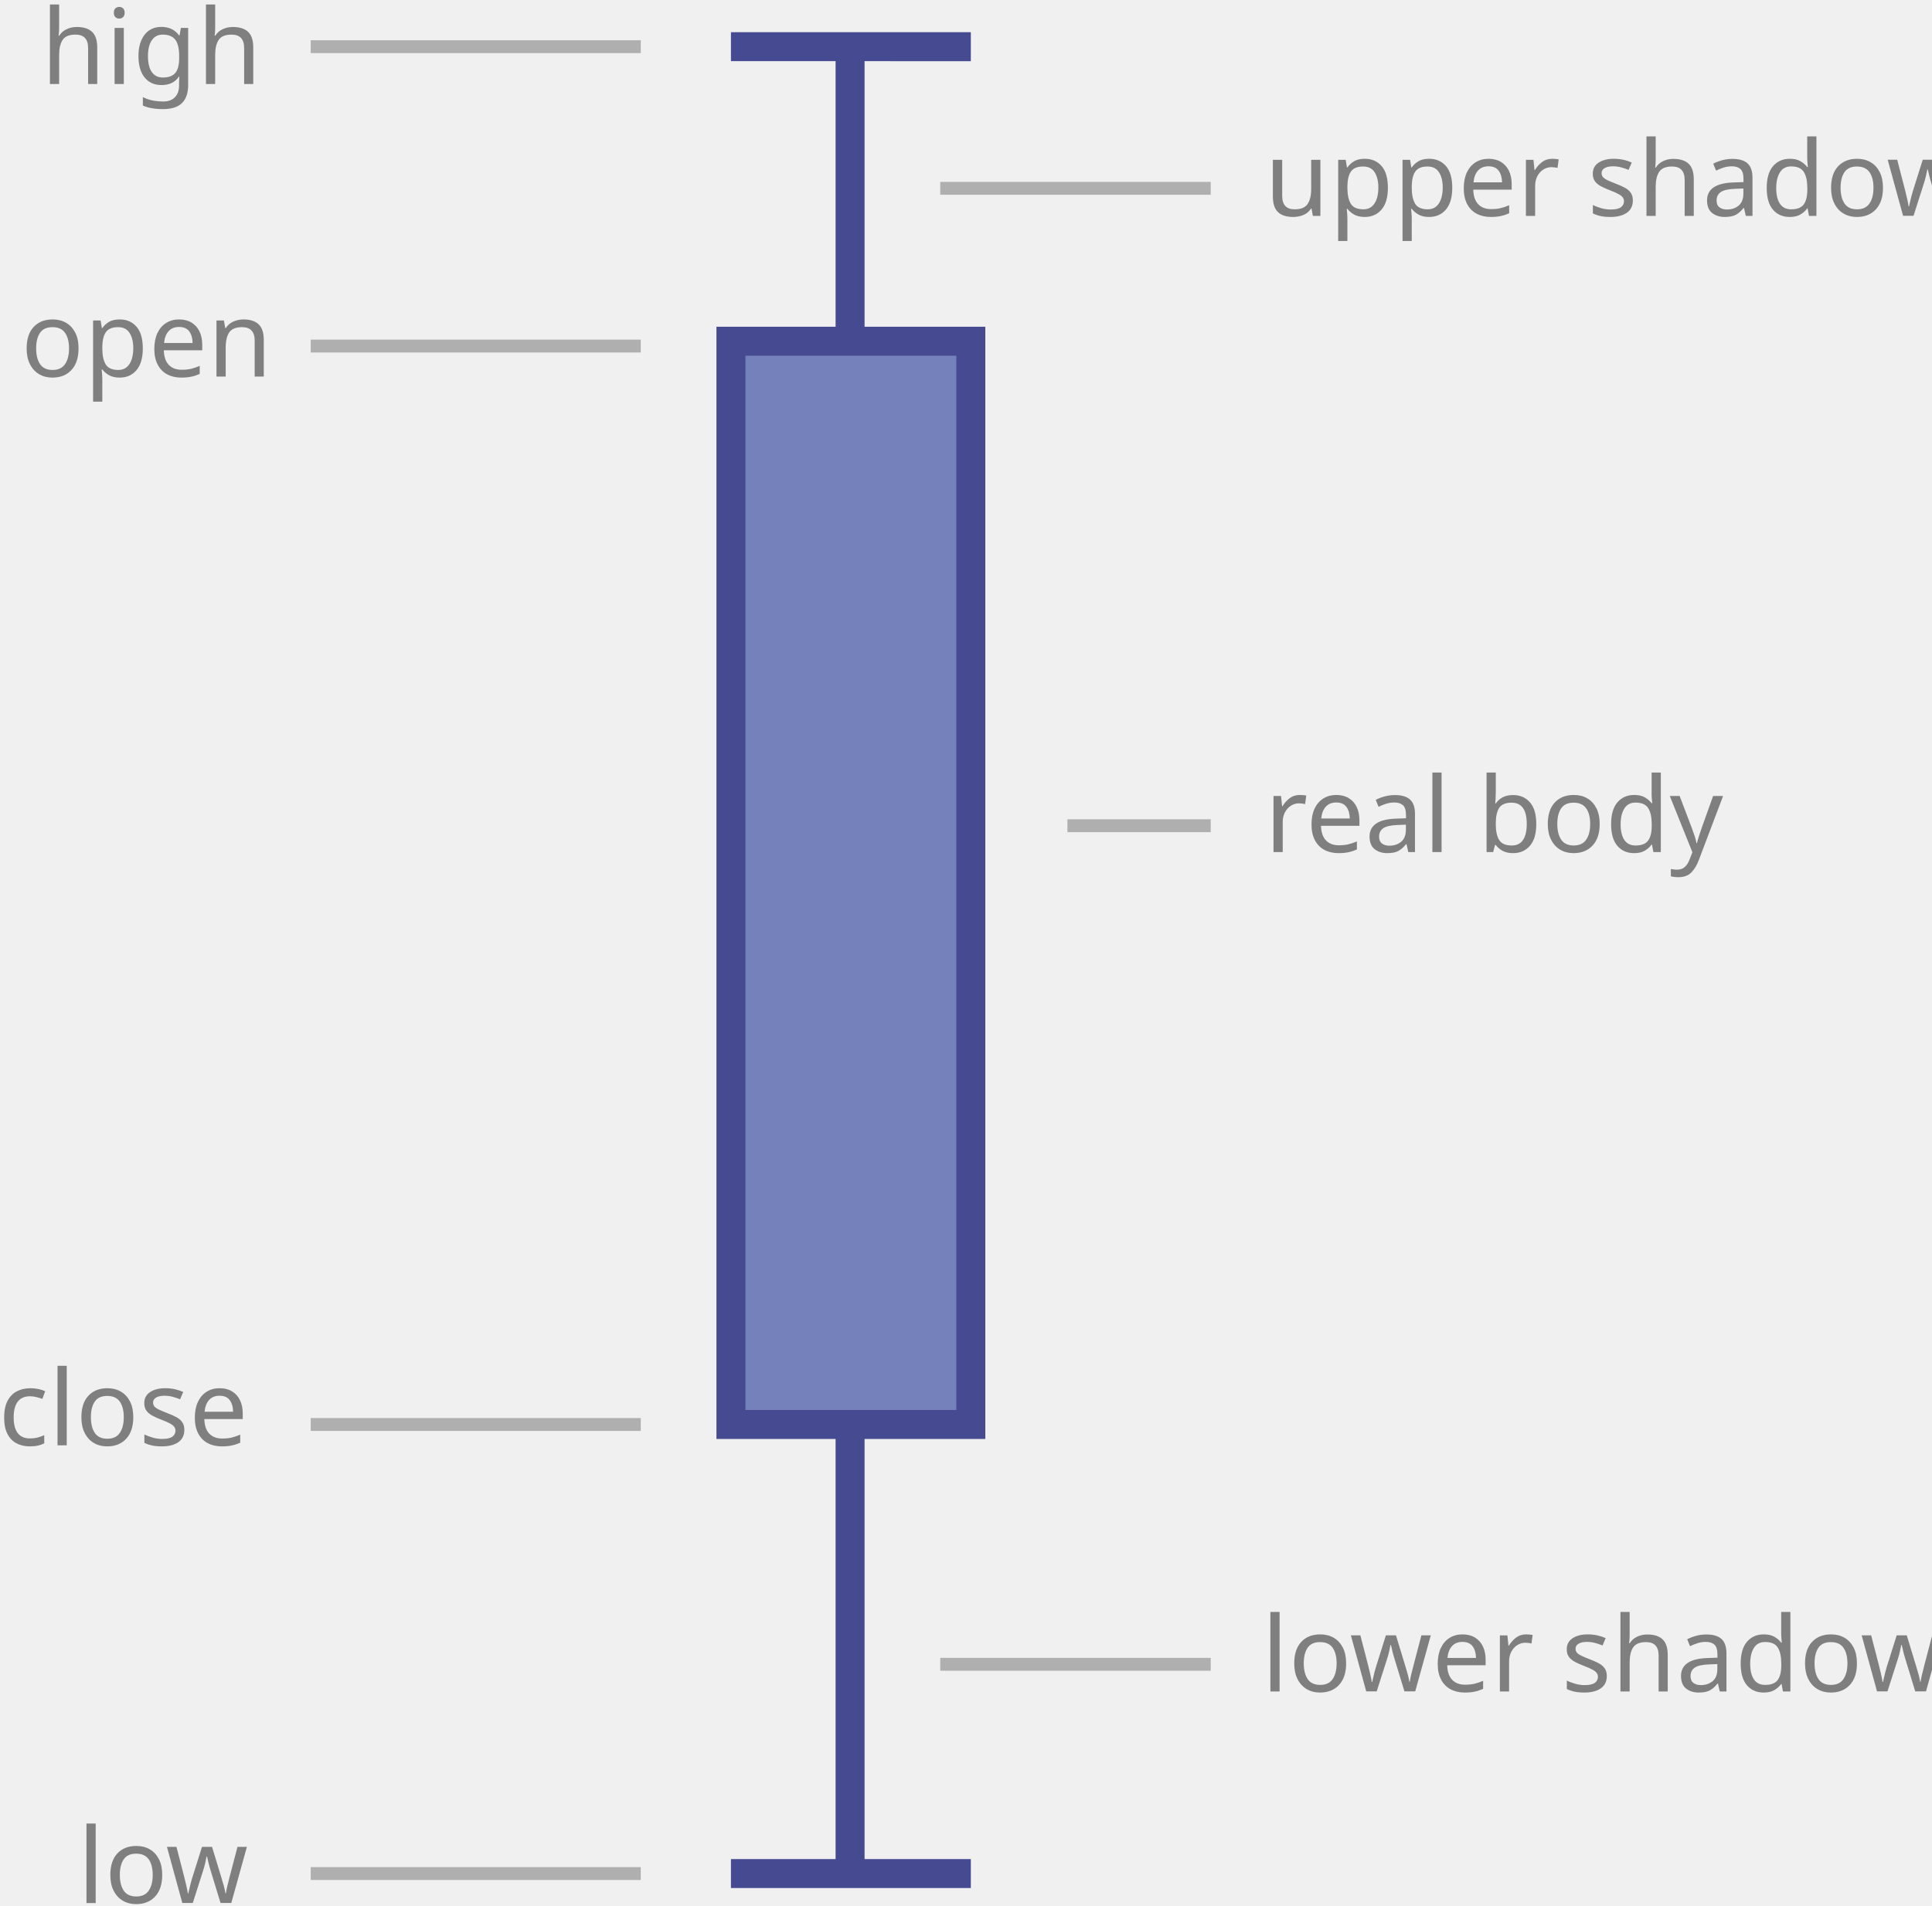
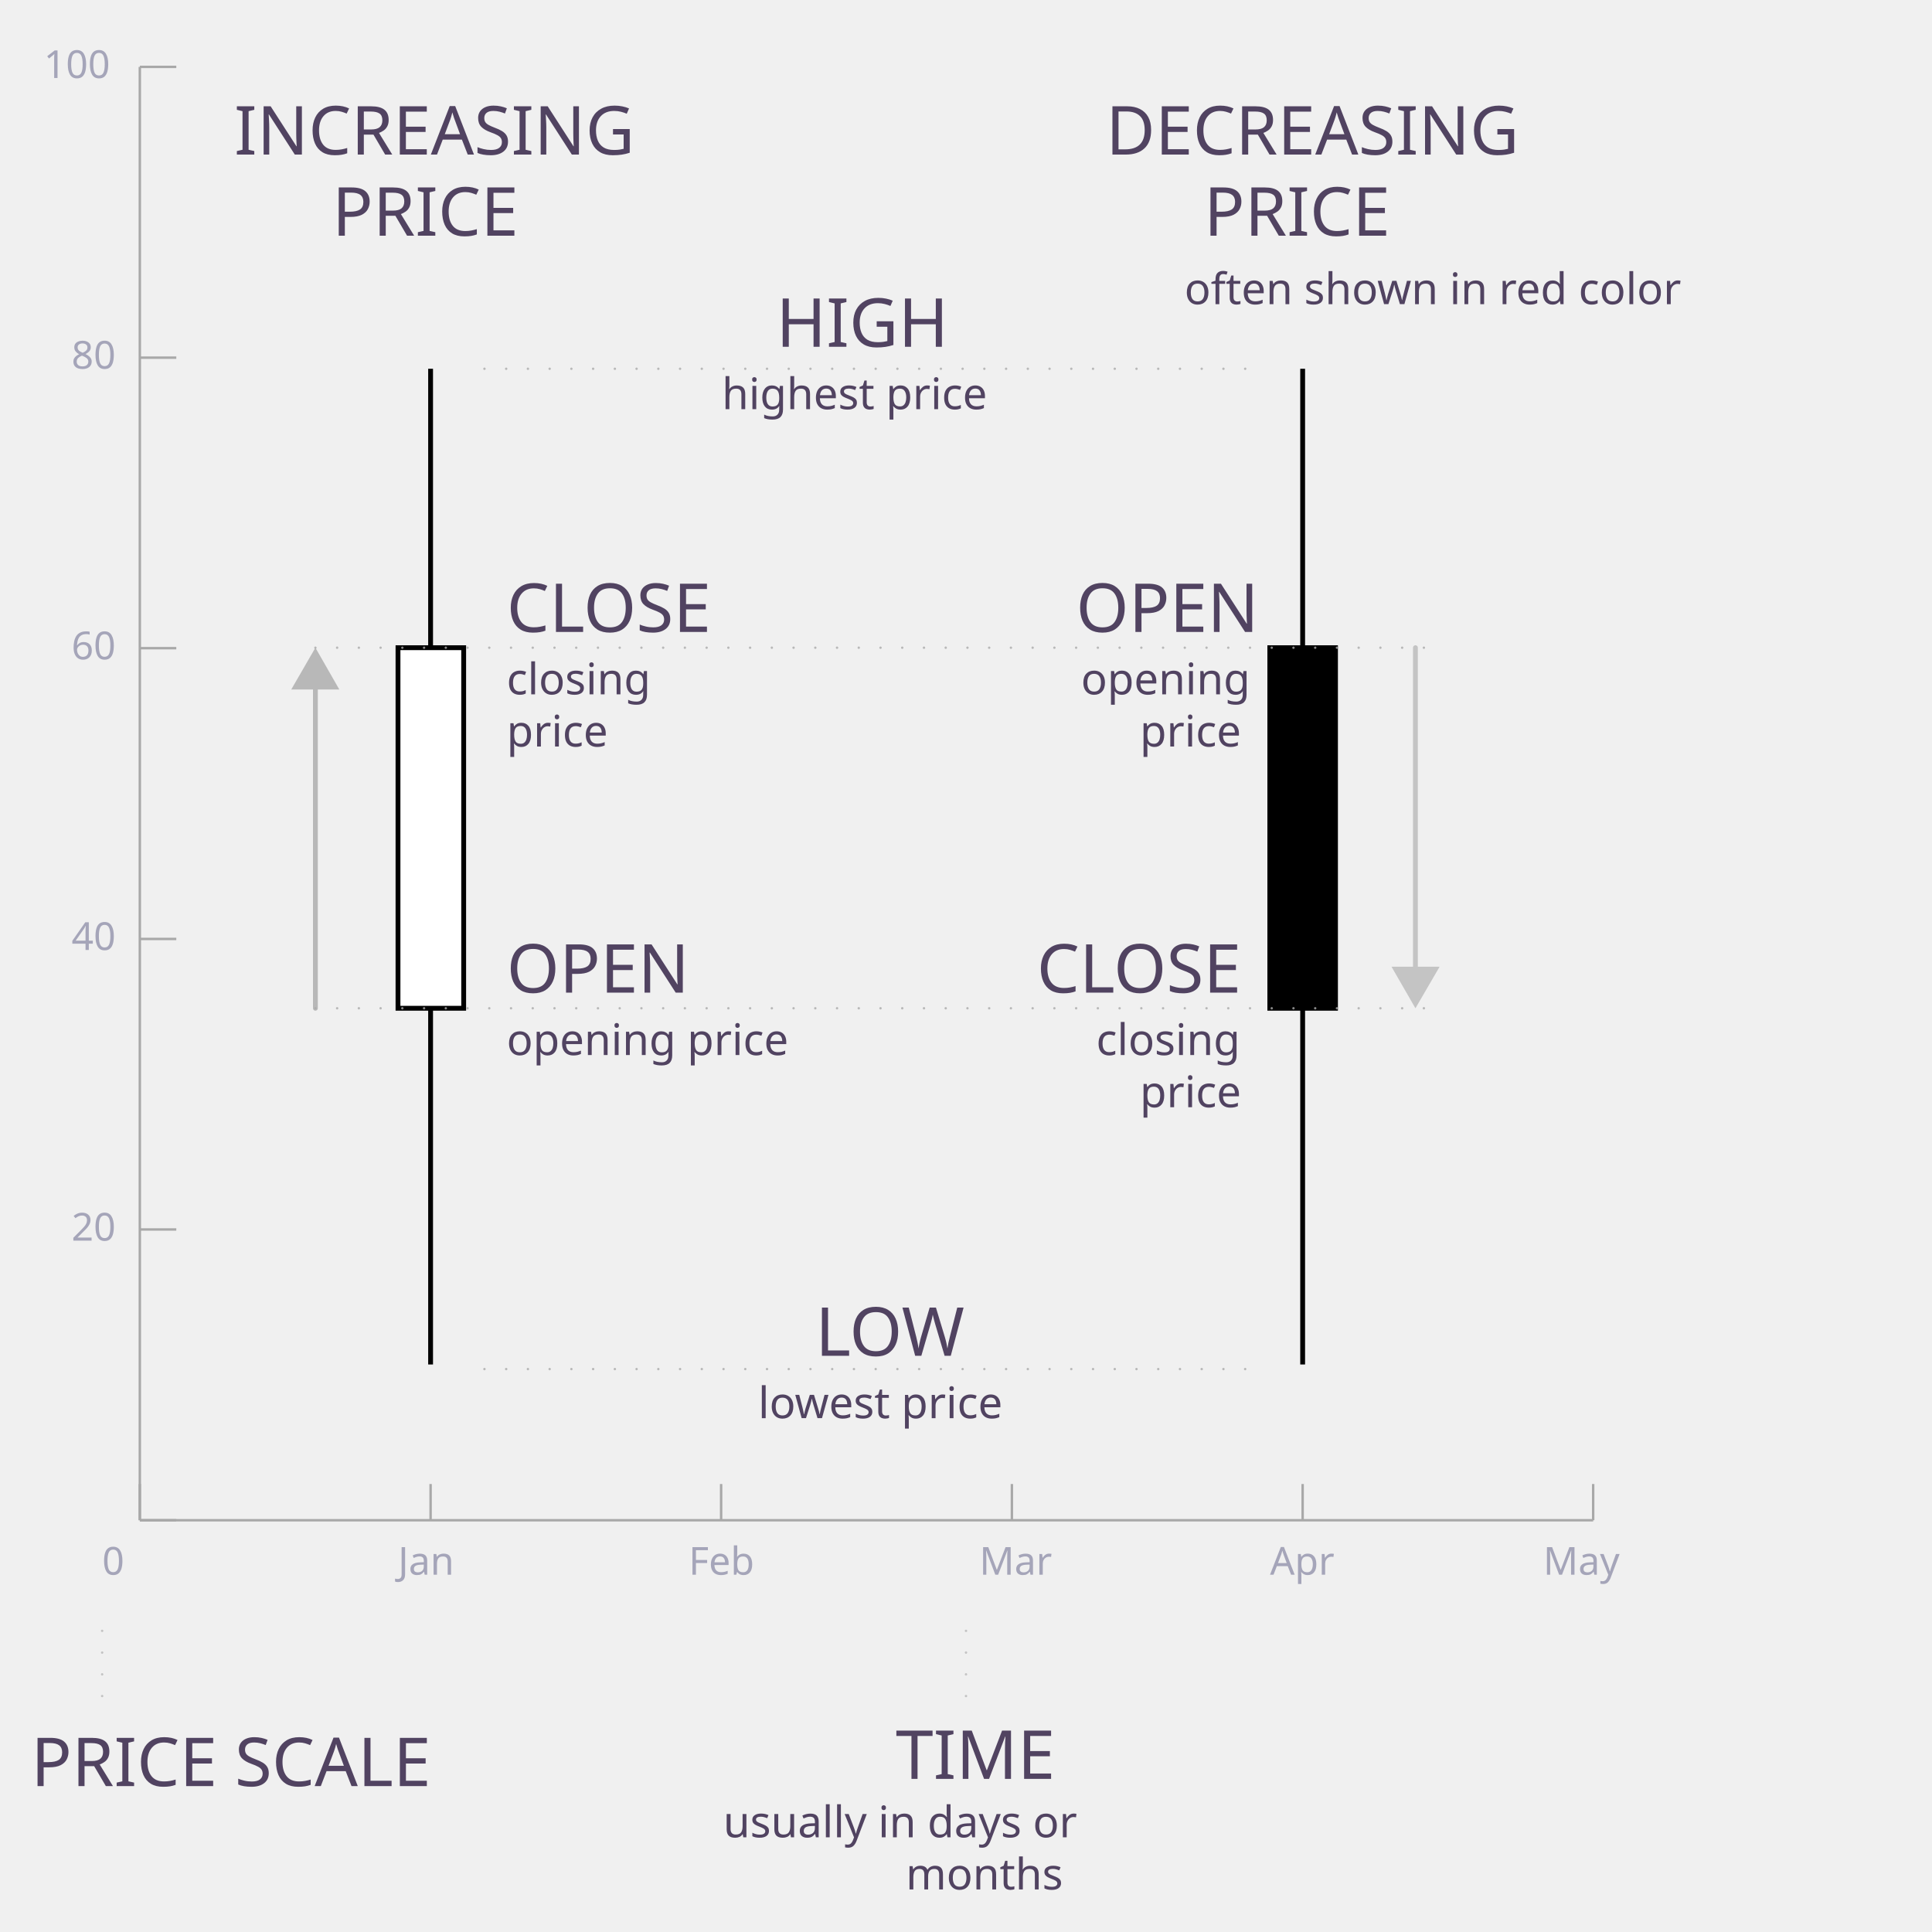
- <svg xmlns="http://www.w3.org/2000/svg" version="1.1" id="Layer_1" x="0px" y="0px" width="1200px" height="1184px" viewBox="0 0 1200 1184" enable-background="new 0 0 1200 1184" xml:space="preserve">
+ <svg xmlns="http://www.w3.org/2000/svg" version="1.1" id="Layer_1" x="0px" y="0px" viewBox="0 0 800 800" style="enable-background:new 0 0 800 800;" xml:space="preserve">
+   <style type="text/css">
+ 	.st0{fill:#514361;}
+ 	.st1{font-family:'RobotoMono-Regular';}
+ 	.st2{font-size:28px;}
+ 	.st3{fill:none;}
+ 	.st4{font-family:'Roboto-Italic';}
+ 	.st5{font-size:18px;}
+ 	.st6{fill:#A5A5B9;}
+ 	.st7{font-size:16px;}
+ 	.st8{fill:none;stroke:#A8A8A8;stroke-miterlimit:10;}
+ 	.st9{fill:none;stroke:#000000;stroke-width:2;stroke-miterlimit:10;}
+ 	.st10{fill:#FFFFFF;stroke:#000000;stroke-width:2;stroke-miterlimit:10;}
+ 	.st11{stroke:#000000;stroke-width:2;stroke-miterlimit:10;}
+ 	.st12{opacity:0.8;}
+ 	.st13{opacity:0.8;fill:none;stroke:#AAAAAA;stroke-linecap:round;stroke-miterlimit:10;stroke-dasharray:0,9;}
+ 	.st14{fill:none;stroke:#AAAAAA;stroke-width:2;stroke-linecap:round;stroke-miterlimit:10;}
+ 	.st15{fill:#AAAAAA;}
+ </style>
+   <g>
+     <text transform="matrix(1 0 0 1 12.83 739.5917)" class="st0 st1 st2">PRICE SCALE</text>
+   </g>
+   <g>
+     <text transform="matrix(1 0 0 1 370.8857 736.6002)" class="st0 st1 st2">TIME</text>
+   </g>
+   <g>
+     <text transform="matrix(1 0 0 1 321.3882 143.5996)" class="st0 st1 st2">HIGH</text>
+   </g>
+   <g>
+     <rect x="298.6" y="747.3" class="st3" width="136.2" height="48.3" />
+     <text transform="matrix(1 0 0 1 299.4785 760.7836)">
+       <tspan x="0" y="0" class="st0 st4 st5">usually in days or </tspan>
+       <tspan x="75.6" y="21.6" class="st0 st4 st5">months</tspan>
+     </text>
+   </g>
+   <g>
+     <rect x="281.3" y="155.9" class="st3" width="136.2" height="48.3" />
+     <text transform="matrix(1 0 0 1 298.9094 169.429)" class="st0 st4 st5">highest price </text>
+   </g>
+   <g>
+     <text transform="matrix(1 0 0 1 337.6309 561.416)" class="st0 st1 st2">LOW</text>
+   </g>
+   <g>
+     <rect x="293.3" y="573.7" class="st3" width="136.2" height="48.3" />
+     <text transform="matrix(1 0 0 1 313.9289 587.2454)" class="st0 st4 st5">lowest price </text>
+   </g>
+   <g>
+     <rect x="471.3" y="112.4" class="st3" width="227.7" height="48.3" />
+     <text transform="matrix(1 0 0 1 490.4587 125.9493)" class="st0 st4 st5">often shown in red color</text>
+   </g>
+   <g>
+     <text transform="matrix(1 0 0 1 209.7968 411.0356)" class="st0 st1 st2">OPEN</text>
+   </g>
+   <g>
+     <rect x="209.8" y="423.4" class="st3" width="136.2" height="48.3" />
+     <text transform="matrix(1 0 0 1 209.797 436.865)" class="st0 st4 st5">opening price </text>
+   </g>
+   <g>
+     <text transform="matrix(1 0 0 1 209.7968 261.6856)" class="st0 st1 st2">CLOSE</text>
+   </g>
+   <g>
+     <text transform="matrix(1 0 0 1 96.9526 64.0002)">
+       <tspan x="0" y="0" class="st0 st1 st2">INCREASING</tspan>
+       <tspan x="40.6" y="33.6" class="st0 st1 st2">PRICE</tspan>
+     </text>
+   </g>
+   <g>
+     <text transform="matrix(1 0 0 1 457.917 64.0002)">
+       <tspan x="0" y="0" class="st0 st1 st2">DECREASING</tspan>
+       <tspan x="40.6" y="33.6" class="st0 st1 st2">PRICE</tspan>
+     </text>
+   </g>
+   <g>
+     <rect x="209.8" y="274" class="st3" width="136.2" height="48.3" />
+     <text transform="matrix(1 0 0 1 209.797 287.515)">
+       <tspan x="0" y="0" class="st0 st4 st5">closing </tspan>
+       <tspan x="0" y="21.6" class="st0 st4 st5">price </tspan>
+     </text>
+   </g>
+   <g>
+     <text transform="matrix(1 0 0 1 429.3208 411.0356)" class="st0 st1 st2">CLOSE</text>
+   </g>
+   <g>
+     <rect x="374.3" y="423.4" class="st3" width="136.2" height="48.3" />
+     <text transform="matrix(1 0 0 1 453.9147 436.865)">
+       <tspan x="0" y="0" class="st0 st4 st5">closing</tspan>
+       <tspan x="13.4" y="21.6" class="st0 st4 st5"> price </tspan>
+     </text>
+   </g>
+   <g>
+     <text transform="matrix(1 0 0 1 445.5625 261.6856)" class="st0 st1 st2">OPEN</text>
+   </g>
+   <g>
+     <rect x="374.3" y="274" class="st3" width="136.2" height="48.3" />
+     <text transform="matrix(1 0 0 1 447.6129 287.515)">
+       <tspan x="0" y="0" class="st0 st4 st5">opening</tspan>
+       <tspan x="19.7" y="21.6" class="st0 st4 st5"> price</tspan>
+     </text>
+   </g>
  <g>
    <g>
-       <text transform="matrix(1 0 0 1 25.4814 52.1885)" fill="#7F7F7F" font-family="'Roboto-Regular'" font-size="65px">high</text>
+       <text transform="matrix(1 0 0 1 42.3192 652.0542)" class="st6 st1 st7">0</text>
+       <text transform="matrix(1 0 0 1 164.832 652.0542)" class="st6 st1 st7">Jan</text>
+       <text transform="matrix(1 0 0 1 285.1853 652.0542)" class="st6 st1 st7">Feb</text>
+       <text transform="matrix(1 0 0 1 405.5388 652.0542)" class="st6 st1 st7">Mar</text>
+       <text transform="matrix(1 0 0 1 525.8916 652.0542)" class="st6 st1 st7">Apr</text>
+       <text transform="matrix(1 0 0 1 639.01 652.0542)" class="st6 st1 st7">May</text>
    </g>
+     <line class="st8" x1="57.9" y1="629.5" x2="659.7" y2="629.5" />
    <g>
-       <text transform="matrix(1 0 0 1 785.4697 134.1377)" fill="#7F7F7F" font-family="'Roboto-Regular'" font-size="65px">upper shadow</text>
+       <g>
+         <line class="st8" x1="57.9" y1="629.5" x2="57.9" y2="614.5" />
+         <line class="st8" x1="178.3" y1="629.5" x2="178.3" y2="614.5" />
+         <line class="st8" x1="298.6" y1="629.5" x2="298.6" y2="614.5" />
+         <line class="st8" x1="419" y1="629.5" x2="419" y2="614.5" />
+         <line class="st8" x1="539.4" y1="629.5" x2="539.4" y2="614.5" />
+         <line class="st8" x1="659.7" y1="629.5" x2="659.7" y2="614.5" />
+       </g>
    </g>
+   </g>
+   <g>
    <g>
-       <text transform="matrix(1 0 0 1 785.4697 529.3799)" fill="#7F7F7F" font-family="'Roboto-Regular'" font-size="65px">real body</text>
+       <text transform="matrix(1 0 0 1 29.6058 513.7192)" class="st6 st1 st7">20</text>
+       <text transform="matrix(1 0 0 1 29.6058 393.3667)" class="st6 st1 st7">40</text>
+       <text transform="matrix(1 0 0 1 29.6058 273.0132)" class="st6 st1 st7">60</text>
+       <text transform="matrix(1 0 0 1 29.6058 152.6597)" class="st6 st1 st7">80</text>
+       <text transform="matrix(1 0 0 1 18.1356 32.3062)" class="st6 st1 st7">100</text>
    </g>
+     <line class="st8" x1="57.9" y1="629.5" x2="57.9" y2="27.7" />
    <g>
-       <text transform="matrix(1 0 0 1 783.5283 1050.892)" fill="#7F7F7F" font-family="'Roboto-Regular'" font-size="65px">lower shadow</text>
+       <g>
+         <line class="st8" x1="57.9" y1="629.5" x2="73" y2="629.5" />
+         <line class="st8" x1="57.9" y1="509.1" x2="73" y2="509.1" />
+         <line class="st8" x1="57.9" y1="388.8" x2="73" y2="388.8" />
+         <line class="st8" x1="57.9" y1="268.4" x2="73" y2="268.4" />
+         <line class="st8" x1="57.9" y1="148.1" x2="73" y2="148.1" />
+         <line class="st8" x1="57.9" y1="27.7" x2="73" y2="27.7" />
+       </g>
    </g>
+   </g>
+   <line class="st9" x1="178.3" y1="152.7" x2="178.3" y2="565" />
+   <line class="st9" x1="539.4" y1="152.7" x2="539.4" y2="565" />
+   <rect x="164.8" y="268.2" class="st10" width="27.2" height="149.3" />
+   <rect x="525.8" y="268.2" class="st11" width="27.2" height="149.3" />
+   <g class="st12">
    <g>
-       <text transform="matrix(1 0 0 1 12.9697 233.9424)" fill="#7F7F7F" font-family="'Roboto-Regular'" font-size="65px">open</text>
+       <line class="st13" x1="42.3" y1="702.3" x2="42.3" y2="667" />
    </g>
+   </g>
+   <g class="st12">
    <g>
-       <text transform="matrix(1 0 0 1 -0.999 897.9541)" fill="#7F7F7F" font-family="'Roboto-Regular'" font-size="65px">close</text>
+       <line class="st13" x1="400" y1="702.3" x2="400" y2="667" />
    </g>
+   </g>
+   <line class="st13" x1="200.6" y1="152.7" x2="517.1" y2="152.7" />
+   <line class="st13" x1="130.6" y1="268.2" x2="598.5" y2="268.2" />
+   <line class="st13" x1="130.6" y1="417.5" x2="598.5" y2="417.5" />
+   <line class="st13" x1="200.6" y1="566.9" x2="517.1" y2="566.9" />
+   <g>
    <g>
-       <text transform="matrix(1 0 0 1 48.1768 1182.337)" fill="#7F7F7F" font-family="'Roboto-Regular'" font-size="65px">low</text>
+       <g class="st12">
+         <g>
+           <line class="st14" x1="130.6" y1="417.5" x2="130.6" y2="282.6" />
+           <g>
+             <polygon class="st15" points="140.5,285.5 130.6,268.2 120.6,285.5      " />
+           </g>
+         </g>
+       </g>
    </g>
-     <rect x="453.754" y="207.751" fill="#7581BA" width="148.981" height="677.399" />
-     <line fill="none" stroke="#464A90" stroke-width="18" stroke-miterlimit="10" x1="603" y1="29" x2="454" y2="28.999" />
-     <line fill="none" stroke="#464A90" stroke-width="18" stroke-miterlimit="10" x1="603" y1="1164" x2="454" y2="1163.999" />
-     <rect x="454" y="212" fill="none" stroke="#464A90" stroke-width="18.005" stroke-miterlimit="10" width="149" height="673" />
-     <line fill="none" stroke="#464A90" stroke-width="18" stroke-miterlimit="10" x1="528" y1="208" x2="528.001" y2="24" />
-     <line fill="none" stroke="#464A90" stroke-width="18" stroke-miterlimit="10" x1="528" y1="1164" x2="528.001" y2="885" />
-     <line fill="none" stroke="#AFAFAF" stroke-width="8" stroke-miterlimit="10" x1="193" y1="29" x2="398" y2="29" />
-     <line fill="none" stroke="#AFAFAF" stroke-width="8" stroke-miterlimit="10" x1="584" y1="117" x2="752" y2="117" />
-     <line fill="none" stroke="#AFAFAF" stroke-width="8" stroke-miterlimit="10" x1="584" y1="1034" x2="752" y2="1034" />
-     <line fill="none" stroke="#AFAFAF" stroke-width="8" stroke-miterlimit="10" x1="663" y1="513" x2="752" y2="513" />
-     <line fill="none" stroke="#AFAFAF" stroke-width="8" stroke-miterlimit="10" x1="193" y1="215" x2="398" y2="215" />
-     <line fill="none" stroke="#AFAFAF" stroke-width="8" stroke-miterlimit="10" x1="193" y1="1164" x2="398" y2="1164" />
-     <line fill="none" stroke="#AFAFAF" stroke-width="8" stroke-miterlimit="10" x1="193" y1="885" x2="398" y2="885" />
+   </g>
+   <g class="st12">
+     <g>
+       <g class="st12">
+         <g>
+           <line class="st14" x1="586.1" y1="403.2" x2="586.1" y2="268.2" />
+           <g>
+             <polygon class="st15" points="596.1,400.3 586.1,417.5 576.2,400.3      " />
+           </g>
+         </g>
+       </g>
+     </g>
  </g>
</svg>
